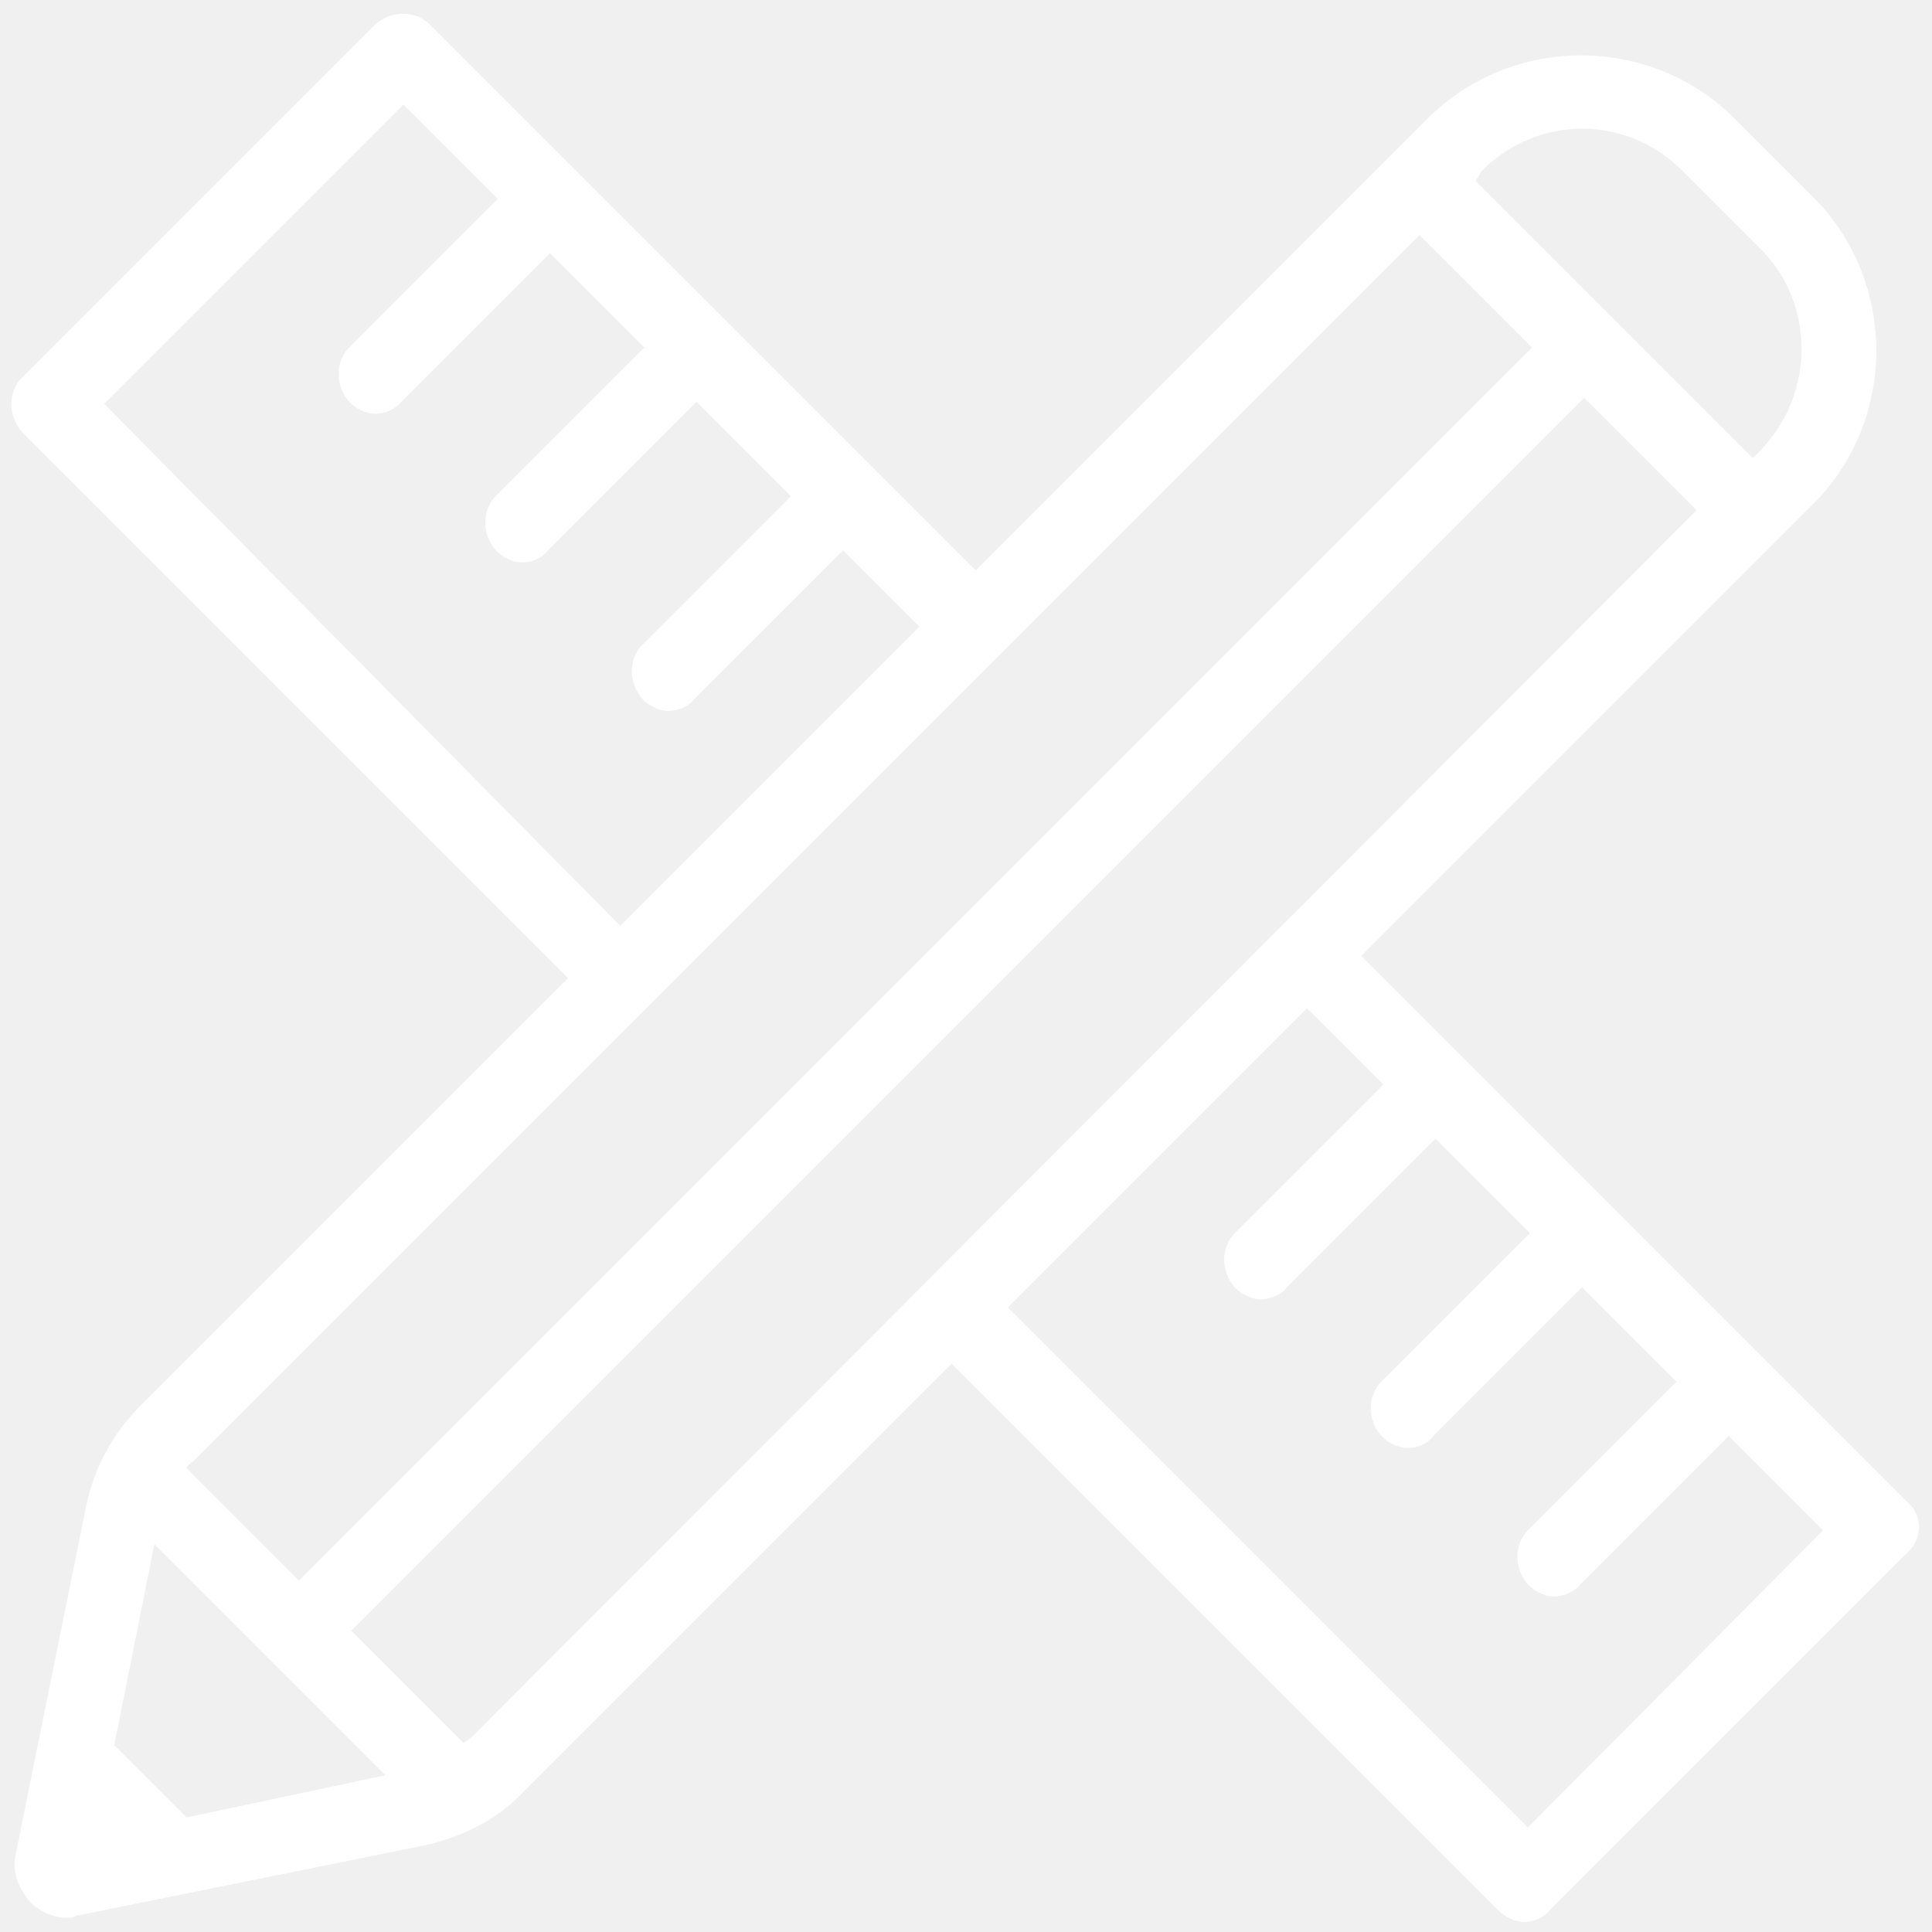
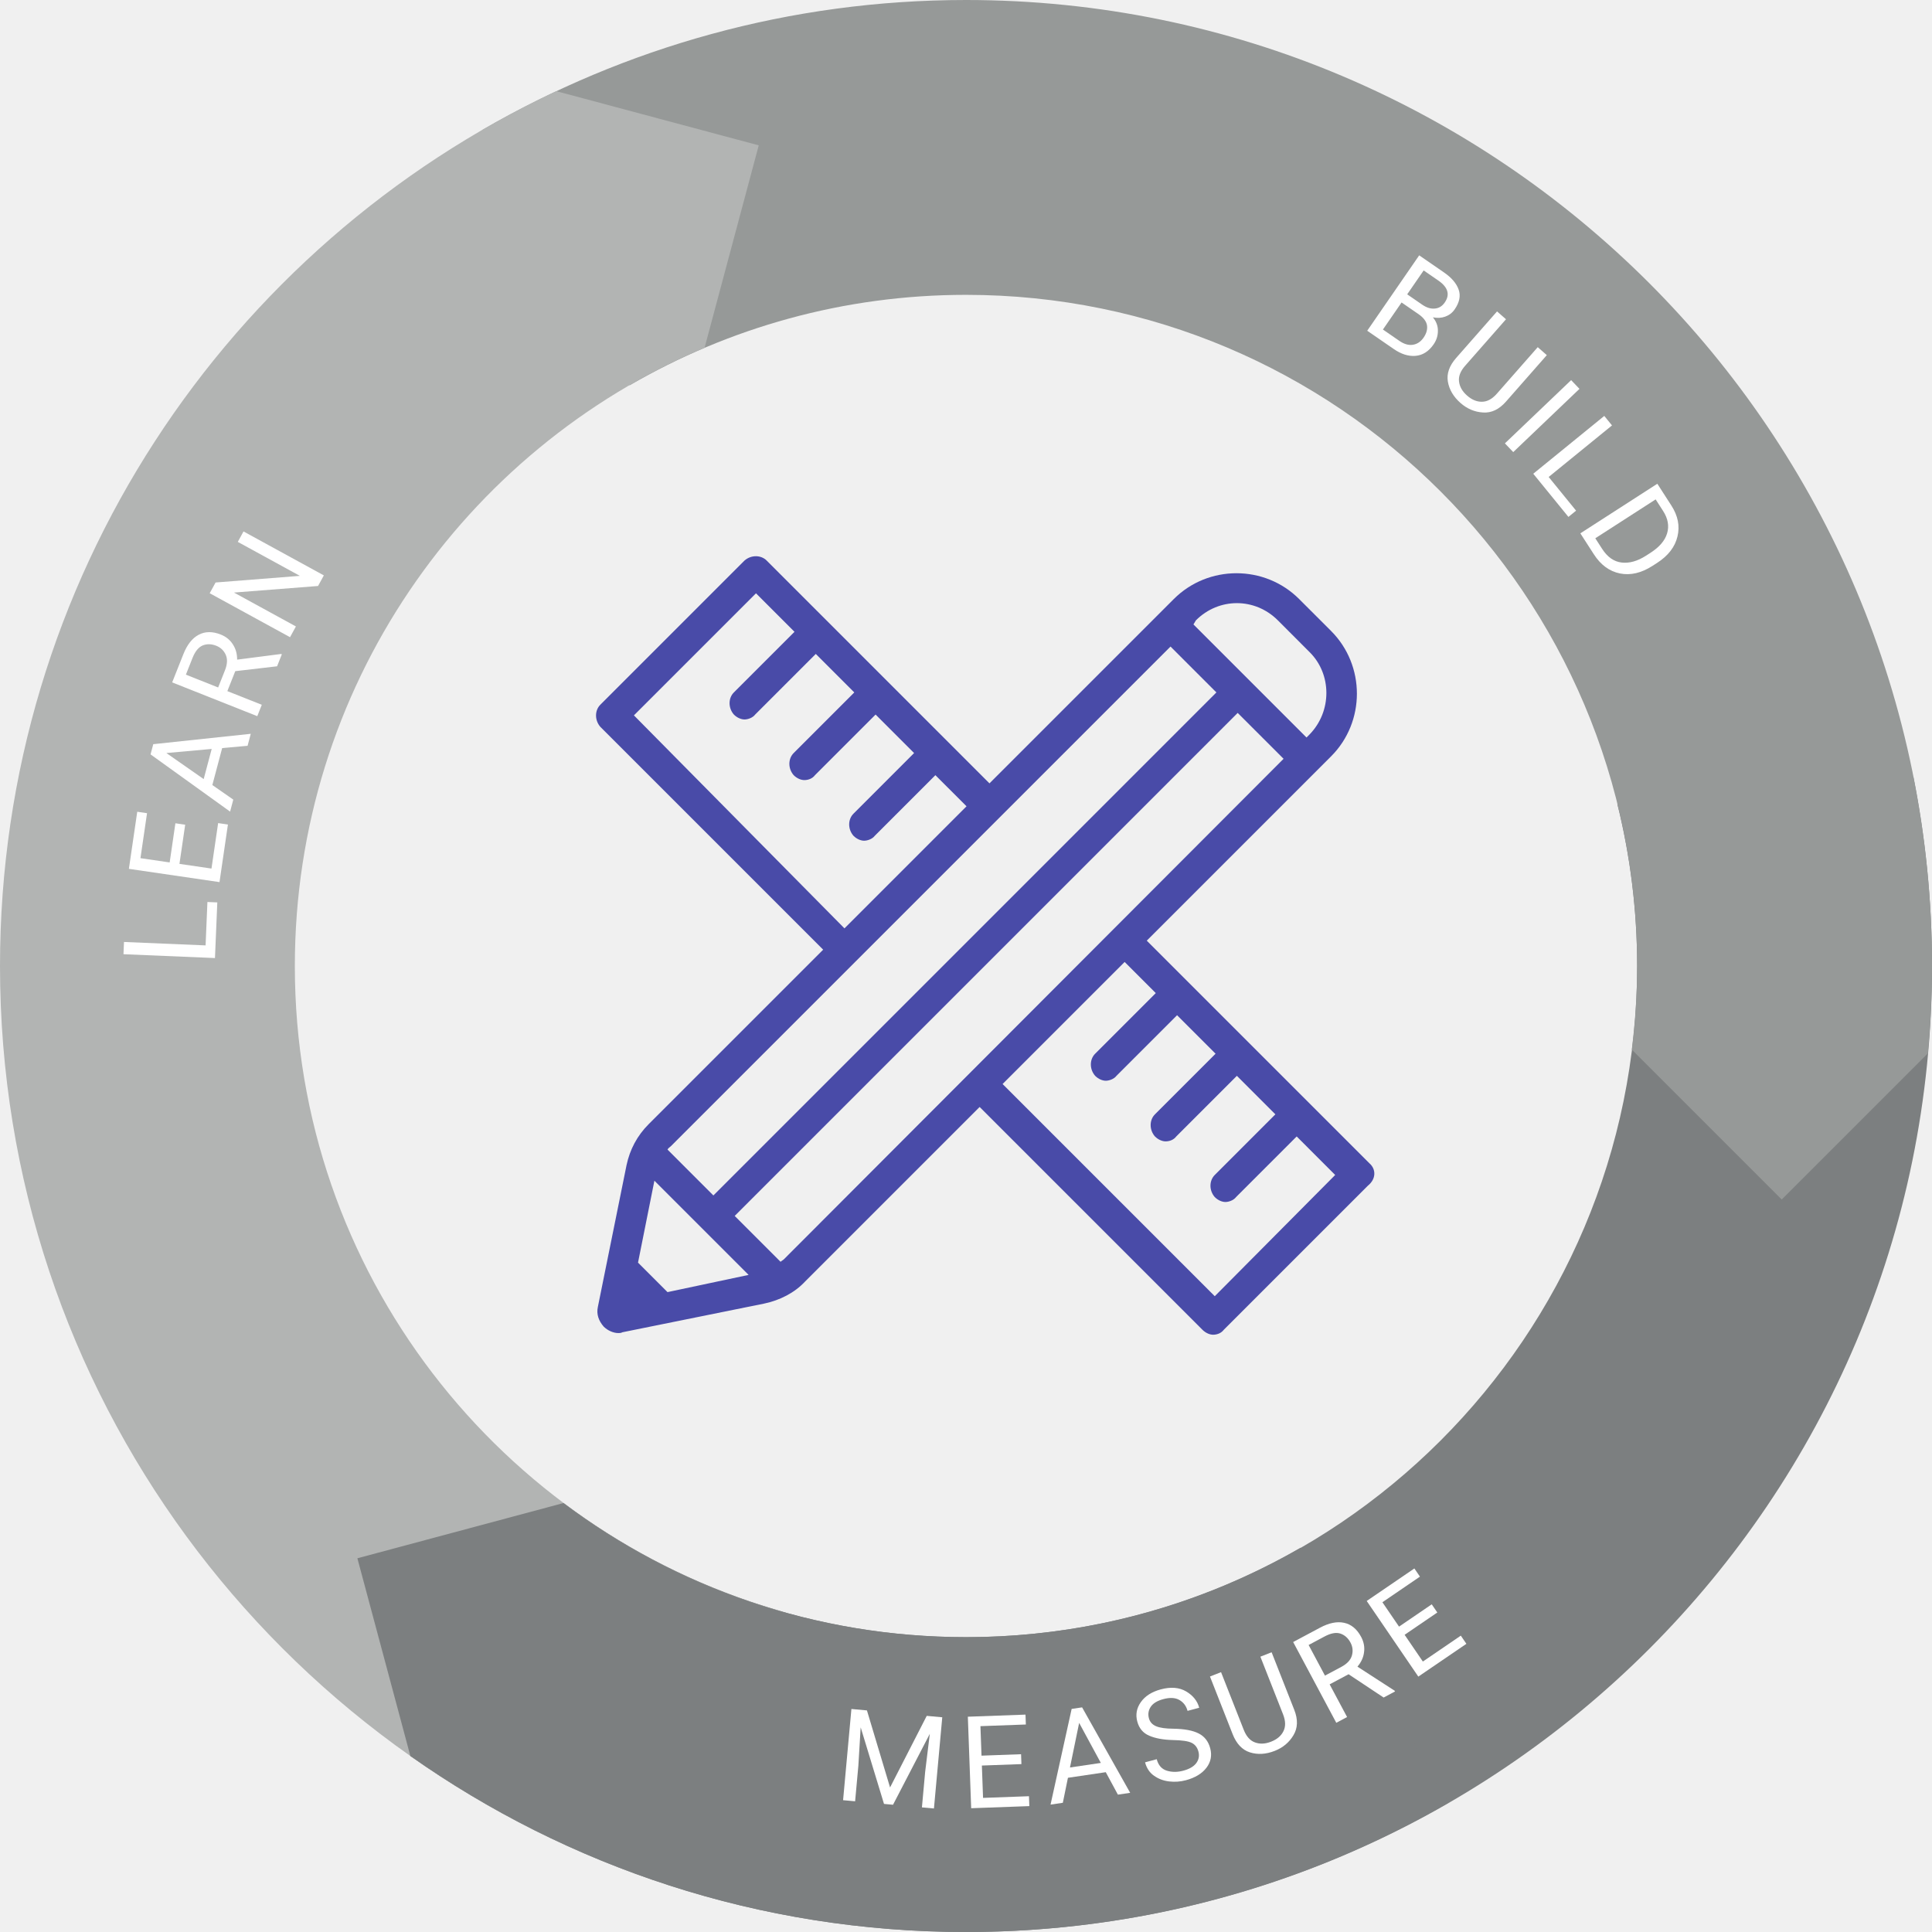
- <svg xmlns="http://www.w3.org/2000/svg" width="81px" height="81px" viewBox="0 0 81 81" version="1.1">
-   <defs />
-   <g id="Page-1" stroke="none" stroke-width="1" fill="none" fill-rule="evenodd">
-     <path d="M79.97,62.98 L57.071,40.08 L76.013,21.138 C79.549,17.602 79.549,11.793 76.013,8.257 L72.73,4.974 C69.194,1.438 63.385,1.438 59.849,4.974 L40.906,23.916 L18.007,1.017 C17.418,0.428 16.408,0.428 15.734,1.017 L0.917,15.834 C0.328,16.423 0.328,17.434 0.917,18.107 L23.816,41.006 L5.884,58.939 C4.705,60.117 3.948,61.548 3.611,63.148 L0.664,77.713 C0.496,78.47 0.749,79.144 1.254,79.733 C1.675,80.154 2.264,80.407 2.769,80.407 C2.938,80.407 3.022,80.407 3.19,80.322 L17.755,77.376 C19.354,77.039 20.87,76.281 21.964,75.103 L39.896,57.171 L62.795,80.07 C63.132,80.407 63.553,80.575 63.89,80.575 C64.311,80.575 64.732,80.407 64.984,80.07 L79.801,65.253 C80.643,64.579 80.643,63.569 79.97,62.98 Z M62.122,7.163 C63.301,5.984 64.816,5.395 66.331,5.395 C67.847,5.395 69.362,5.984 70.541,7.163 L73.824,10.446 C76.097,12.719 76.097,16.508 73.824,18.865 L73.487,19.202 L61.869,7.584 L62.122,7.163 Z M4.369,16.929 L16.913,4.385 L20.87,8.341 L14.64,14.571 C14.05,15.161 14.05,16.171 14.64,16.844 C14.976,17.181 15.397,17.35 15.734,17.35 C16.071,17.35 16.576,17.181 16.829,16.844 L23.059,10.614 L27.015,14.571 L20.785,20.801 C20.196,21.391 20.196,22.401 20.785,23.074 C21.122,23.411 21.543,23.579 21.88,23.579 C22.301,23.579 22.722,23.411 22.974,23.074 L29.204,16.844 L33.161,20.801 L26.931,27.031 C26.342,27.621 26.342,28.631 26.931,29.304 C27.268,29.641 27.689,29.809 28.026,29.809 C28.362,29.809 28.868,29.641 29.12,29.304 L35.35,23.074 L38.549,26.274 L26.005,38.818 L4.369,16.929 Z M8.157,61.212 L59.512,9.857 L64.227,14.571 L12.535,66.263 L7.82,61.548 C7.905,61.38 8.073,61.296 8.157,61.212 Z M7.82,76.197 L4.79,73.166 L6.473,64.748 L16.155,74.429 L7.82,76.197 Z M19.775,72.83 C19.691,72.914 19.523,72.998 19.438,73.082 L14.724,68.368 L66.416,16.676 L71.13,21.391 L19.775,72.83 Z M64.058,76.618 L42.253,54.813 L54.798,42.269 L57.997,45.468 L51.767,51.698 C51.177,52.288 51.177,53.298 51.767,53.971 C52.104,54.308 52.524,54.477 52.861,54.477 C53.198,54.477 53.703,54.308 53.956,53.971 L60.186,47.742 L64.142,51.698 L57.913,57.928 C57.323,58.518 57.323,59.528 57.913,60.201 C58.249,60.538 58.67,60.707 59.007,60.707 C59.428,60.707 59.849,60.538 60.101,60.201 L66.331,53.971 L70.288,57.928 L64.058,64.158 C63.469,64.748 63.469,65.758 64.058,66.431 C64.395,66.768 64.816,66.936 65.153,66.936 C65.489,66.936 65.995,66.768 66.247,66.431 L72.477,60.201 L76.434,64.158 L64.058,76.618 Z" id="Shape" fill="#FFFFFF" fill-rule="nonzero" />
+ <svg xmlns="http://www.w3.org/2000/svg" viewBox="0 0 225 225" height="225" width="225" xml:space="preserve" version="1.1" id="svg2">
+   <defs id="defs6" />
+   <g transform="matrix(1.25,0,0,-1.25,0,225)" id="g10">
+     <g transform="scale(0.1,0.1)" id="g12">
+       <path id="path14" style="fill:#7c7f80;fill-opacity:1;fill-rule:nonzero;stroke:none" d="m 1800,900 c 0,60.227 -6.04,119.02 -17.31,175.93 -34.87,24.16 -77.12,38.41 -122.76,38.41 -59.81,0 -113.92,-24.34 -153.03,-63.64 11.95,-48.28 18.4,-98.727 18.4,-150.7 0,-345.34 -279.96,-625.301 -625.3,-625.301 -140.715,0 -270.551,46.5 -375.035,124.942 l -192,-51.45 L 382.32,164 C 528.766,60.809 707.227,0 900,0 c 497.06,0 900,402.941 900,900" />
+       <path id="path16" style="fill:#969998;fill-opacity:1;fill-rule:nonzero;stroke:none" d="m 900,1800 c -164.258,0 -318.102,-44.22 -450.66,-121.08 l 137.336,-237.87 c 92.148,53.48 199.109,84.25 313.324,84.25 345.34,0 625.3,-279.95 625.3,-625.3 0,-26.387 -1.82,-52.332 -5,-77.859 l 139.7,-139.7 136.16,136.172 c 2.4,26.825 3.84,53.938 3.84,81.387 0,497.05 -402.94,900 -900,900" />
+       <path id="path18" style="fill:#b2b4b3;fill-opacity:1;fill-rule:nonzero;stroke:none" d="M 0,900 C 0,502.648 257.613,165.68 614.844,46.391 c 37.312,18.199 69.797,47.289 92.054,85.918 30.332,52.582 35.973,112.55 20.7,166.652 C 466.133,373.84 274.695,614.48 274.695,900 c 0,258.96 157.414,481.14 381.77,576.1 l 50.433,188.48 -188.628,50.49 C 212.105,1571.44 0,1260.56 0,900" />
+       <path id="path20" style="fill:#7c7f80;fill-opacity:1;fill-rule:nonzero;stroke:none" d="M 1349.22,120.25 1211.88,358.121 C 1120.06,305.16 1013.61,274.699 900,274.699 c -140.715,0 -270.551,46.5 -375.035,124.942 l -192,-51.45 L 382.32,164 C 528.766,60.809 707.227,0 900,0 c 163.66,0 316.98,43.91 449.22,120.25" />
+       <g transform="scale(10,10)" id="g22">
+         <text id="text24" style="font-variant:normal;font-weight:normal;font-size:12px;font-family:Roboto;-inkscape-font-specification:Roboto-Regular;writing-mode:lr-tb;fill:#ffffff;fill-opacity:1;fill-rule:nonzero;stroke:none" transform="matrix(0.823327,-0.567567,-0.567567,-0.823327,126.571,149.745)">
+           <tspan id="tspan26" y="0" x="0">B</tspan>
+         </text>
+         <text id="text28" style="font-variant:normal;font-weight:normal;font-size:12px;font-family:Roboto;-inkscape-font-specification:Roboto-Regular;writing-mode:lr-tb;fill:#ffffff;fill-opacity:1;fill-rule:nonzero;stroke:none" transform="matrix(0.751185,-0.660092,-0.660092,-0.751185,133.223,145.125)">
+           <tspan id="tspan30" y="0" x="0">U</tspan>
+         </text>
+         <text id="text32" style="font-variant:normal;font-weight:normal;font-size:12px;font-family:Roboto;-inkscape-font-specification:Roboto-Regular;writing-mode:lr-tb;fill:#ffffff;fill-opacity:1;fill-rule:nonzero;stroke:none" transform="matrix(0.690592,-0.723244,-0.723244,-0.690592,139.464,139.472)">
+           <tspan id="tspan34" y="0" x="0">I</tspan>
+         </text>
+         <text id="text36" style="font-variant:normal;font-weight:normal;font-size:12px;font-family:Roboto;-inkscape-font-specification:Roboto-Regular;writing-mode:lr-tb;fill:#ffffff;fill-opacity:1;fill-rule:nonzero;stroke:none" transform="matrix(0.631309,-0.775531,-0.775531,-0.631309,142.229,136.627)">
+           <tspan id="tspan38" y="0" x="0">L</tspan>
+         </text>
+         <text id="text40" style="font-variant:normal;font-weight:normal;font-size:12px;font-family:Roboto;-inkscape-font-specification:Roboto-Regular;writing-mode:lr-tb;fill:#ffffff;fill-opacity:1;fill-rule:nonzero;stroke:none" transform="matrix(0.541602,-0.840635,-0.840635,-0.541602,146.705,131.137)">
+           <tspan id="tspan42" y="0" x="0">D</tspan>
+         </text>
+         <text id="text44" style="font-variant:normal;font-weight:normal;font-size:12px;font-family:Roboto;-inkscape-font-specification:Roboto-Regular;writing-mode:lr-tb;fill:#ffffff;fill-opacity:1;fill-rule:nonzero;stroke:none" transform="matrix(0.0419421,0.99912,0.99912,-0.0419421,19.9867,89.7574)">
+           <tspan id="tspan46" y="0" x="0">L</tspan>
+         </text>
+         <text id="text48" style="font-variant:normal;font-weight:normal;font-size:12px;font-family:Roboto;-inkscape-font-specification:Roboto-Regular;writing-mode:lr-tb;fill:#ffffff;fill-opacity:1;fill-rule:nonzero;stroke:none" transform="matrix(0.144826,0.989457,0.989457,-0.144826,20.3074,96.8422)">
+           <tspan id="tspan50" y="0" x="0">E</tspan>
+         </text>
+         <text id="text52" style="font-variant:normal;font-weight:normal;font-size:12px;font-family:Roboto;-inkscape-font-specification:Roboto-Regular;writing-mode:lr-tb;fill:#ffffff;fill-opacity:1;fill-rule:nonzero;stroke:none" transform="matrix(0.256701,0.966491,0.966491,-0.256701,21.3938,104.218)">
+           <tspan id="tspan54" y="0" x="0">A</tspan>
+         </text>
+         <text id="text56" style="font-variant:normal;font-weight:normal;font-size:12px;font-family:Roboto;-inkscape-font-specification:Roboto-Regular;writing-mode:lr-tb;fill:#ffffff;fill-opacity:1;fill-rule:nonzero;stroke:none" transform="matrix(0.368976,0.929439,0.929439,-0.368976,23.607,112.361)">
+           <tspan id="tspan58" y="0" x="0">R</tspan>
+         </text>
+         <text id="text60" style="font-variant:normal;font-weight:normal;font-size:12px;font-family:Roboto;-inkscape-font-specification:Roboto-Regular;writing-mode:lr-tb;fill:#ffffff;fill-opacity:1;fill-rule:nonzero;stroke:none" transform="matrix(0.480014,0.877261,0.877261,-0.480014,26.5492,119.771)">
+           <tspan id="tspan62" y="0" x="0">N</tspan>
+         </text>
+         <text id="text64" style="font-variant:normal;font-weight:normal;font-size:12px;font-family:Roboto;-inkscape-font-specification:Roboto-Regular;writing-mode:lr-tb;fill:#ffffff;fill-opacity:1;fill-rule:nonzero;stroke:none" transform="matrix(0.995866,-0.0908349,-0.0908349,-0.995866,77.5684,12.3699)">
+           <tspan id="tspan66" y="0" x="0">M</tspan>
+         </text>
+         <text id="text68" style="font-variant:normal;font-weight:normal;font-size:12px;font-family:Roboto;-inkscape-font-specification:Roboto-Regular;writing-mode:lr-tb;fill:#ffffff;fill-opacity:1;fill-rule:nonzero;stroke:none" transform="matrix(0.999337,0.0364132,0.0364132,-0.999337,89.4988,11.4961)">
+           <tspan id="tspan70" y="0" x="0">E</tspan>
+         </text>
+         <text id="text72" style="font-variant:normal;font-weight:normal;font-size:12px;font-family:Roboto;-inkscape-font-specification:Roboto-Regular;writing-mode:lr-tb;fill:#ffffff;fill-opacity:1;fill-rule:nonzero;stroke:none" transform="matrix(0.989229,0.146373,0.146373,-0.989229,97.707,11.8441)">
+           <tspan id="tspan74" y="0" x="0">A</tspan>
+         </text>
+         <text id="text76" style="font-variant:normal;font-weight:normal;font-size:12px;font-family:Roboto;-inkscape-font-specification:Roboto-Regular;writing-mode:lr-tb;fill:#ffffff;fill-opacity:1;fill-rule:nonzero;stroke:none" transform="matrix(0.966088,0.258212,0.258212,-0.966088,106.867,13.302)">
+           <tspan id="tspan78" y="0" x="0">S</tspan>
+         </text>
+         <text id="text80" style="font-variant:normal;font-weight:normal;font-size:12px;font-family:Roboto;-inkscape-font-specification:Roboto-Regular;writing-mode:lr-tb;fill:#ffffff;fill-opacity:1;fill-rule:nonzero;stroke:none" transform="matrix(0.930573,0.366107,0.366107,-0.930573,115.083,15.5609)">
+           <tspan id="tspan82" y="0" x="0">U</tspan>
+         </text>
+         <text id="text84" style="font-variant:normal;font-weight:normal;font-size:12px;font-family:Roboto;-inkscape-font-specification:Roboto-Regular;writing-mode:lr-tb;fill:#ffffff;fill-opacity:1;fill-rule:nonzero;stroke:none" transform="matrix(0.882128,0.471011,0.471011,-0.882128,123.631,19.0262)">
+           <tspan id="tspan86" y="0" x="0">R</tspan>
+         </text>
+         <text id="text88" style="font-variant:normal;font-weight:normal;font-size:12px;font-family:Roboto;-inkscape-font-specification:Roboto-Regular;writing-mode:lr-tb;fill:#ffffff;fill-opacity:1;fill-rule:nonzero;stroke:none" transform="matrix(0.826098,0.563526,0.563526,-0.826098,131.328,23.2391)">
+           <tspan id="tspan90" y="0" x="0">E</tspan>
+         </text>
+       </g>
+       <path id="path92" style="fill:#494ba8;fill-opacity:1;fill-rule:nonzero;stroke:none" d="m 1131.77,592.352 -197.688,197.687 113.718,113.727 29.01,-29.008 -56.48,-56.477 c -5.35,-5.343 -5.35,-14.504 0,-20.609 3.05,-3.051 6.87,-4.57 9.92,-4.57 3.05,0 7.63,1.519 9.93,4.57 l 56.47,56.476 35.88,-35.867 -56.49,-56.48 c -5.34,-5.34 -5.34,-14.512 0,-20.61 3.06,-3.062 6.88,-4.582 9.93,-4.582 3.82,0 7.63,1.52 9.92,4.582 l 56.48,56.481 35.87,-35.871 -56.47,-56.492 c -5.34,-5.34 -5.34,-14.5 0,-20.598 3.04,-3.063 6.86,-4.582 9.92,-4.582 3.05,0 7.63,1.519 9.92,4.582 l 56.48,56.48 35.87,-35.882 -112.19,-112.957 z m -401.481,34.347 c -0.762,-0.758 -2.293,-1.519 -3.055,-2.289 l -42.742,42.738 468.638,468.652 42.75,-42.75 -465.591,-466.351 z m -108.387,-30.527 -27.472,27.469 15.261,76.328 87.774,-87.77 -75.563,-16.027 z m 3.055,135.859 465.593,465.589 42.74,-42.74 -468.642,-468.65 -42.746,42.739 c 0.766,1.543 2.293,2.301 3.055,3.062 z m -34.348,401.479 113.727,113.72 35.875,-35.87 -56.481,-56.48 c -5.347,-5.34 -5.347,-14.5 0,-20.61 3.051,-3.06 6.872,-4.58 9.922,-4.58 3.051,0 7.633,1.52 9.922,4.58 l 56.481,56.48 35.875,-35.87 -56.481,-56.48 c -5.344,-5.35 -5.344,-14.51 0,-20.61 3.051,-3.06 6.867,-4.58 9.922,-4.58 3.813,0 7.633,1.52 9.922,4.58 l 56.477,56.48 35.875,-35.87 -56.477,-56.49 c -5.344,-5.34 -5.344,-14.5 0,-20.6 3.051,-3.06 6.867,-4.58 9.922,-4.58 3.051,0 7.629,1.52 9.922,4.58 l 56.476,56.48 29.004,-29 L 786.77,935.059 590.609,1133.51 Z m 523.601,88.54 c 10.68,10.68 24.42,16.02 38.16,16.02 13.74,0 27.48,-5.34 38.17,-16.02 l 29.76,-29.78 c 20.61,-20.6 20.61,-54.95 0,-76.32 l -3.05,-3.06 -105.33,105.34 2.29,3.82 z m 161.82,-506.038 -207.61,207.597 171.73,171.731 c 32.06,32.06 32.06,84.72 0,116.79 l -29.77,29.76 c -32.06,32.06 -84.73,32.06 -116.78,0 L 921.863,1070.16 714.258,1277.77 c -5.34,5.34 -14.5,5.34 -20.606,0 L 559.316,1143.43 c -5.339,-5.34 -5.339,-14.5 0,-20.61 L 766.926,915.215 604.352,752.641 C 593.66,741.949 586.797,728.969 583.738,714.469 L 557.027,582.43 c -1.523,-6.871 0.766,-12.981 5.34,-18.321 3.821,-3.82 9.16,-6.097 13.742,-6.097 1.528,0 2.289,0 3.817,0.758 l 132.043,26.71 c 14.5,3.059 28.242,9.93 38.164,20.61 l 162.57,162.57 207.607,-207.609 c 3.06,-3.039 6.88,-4.582 9.92,-4.582 3.82,0 7.64,1.543 9.93,4.582 l 134.33,134.34 c 7.64,6.109 7.64,15.257 1.54,20.621" />
+     </g>
  </g>
</svg>
